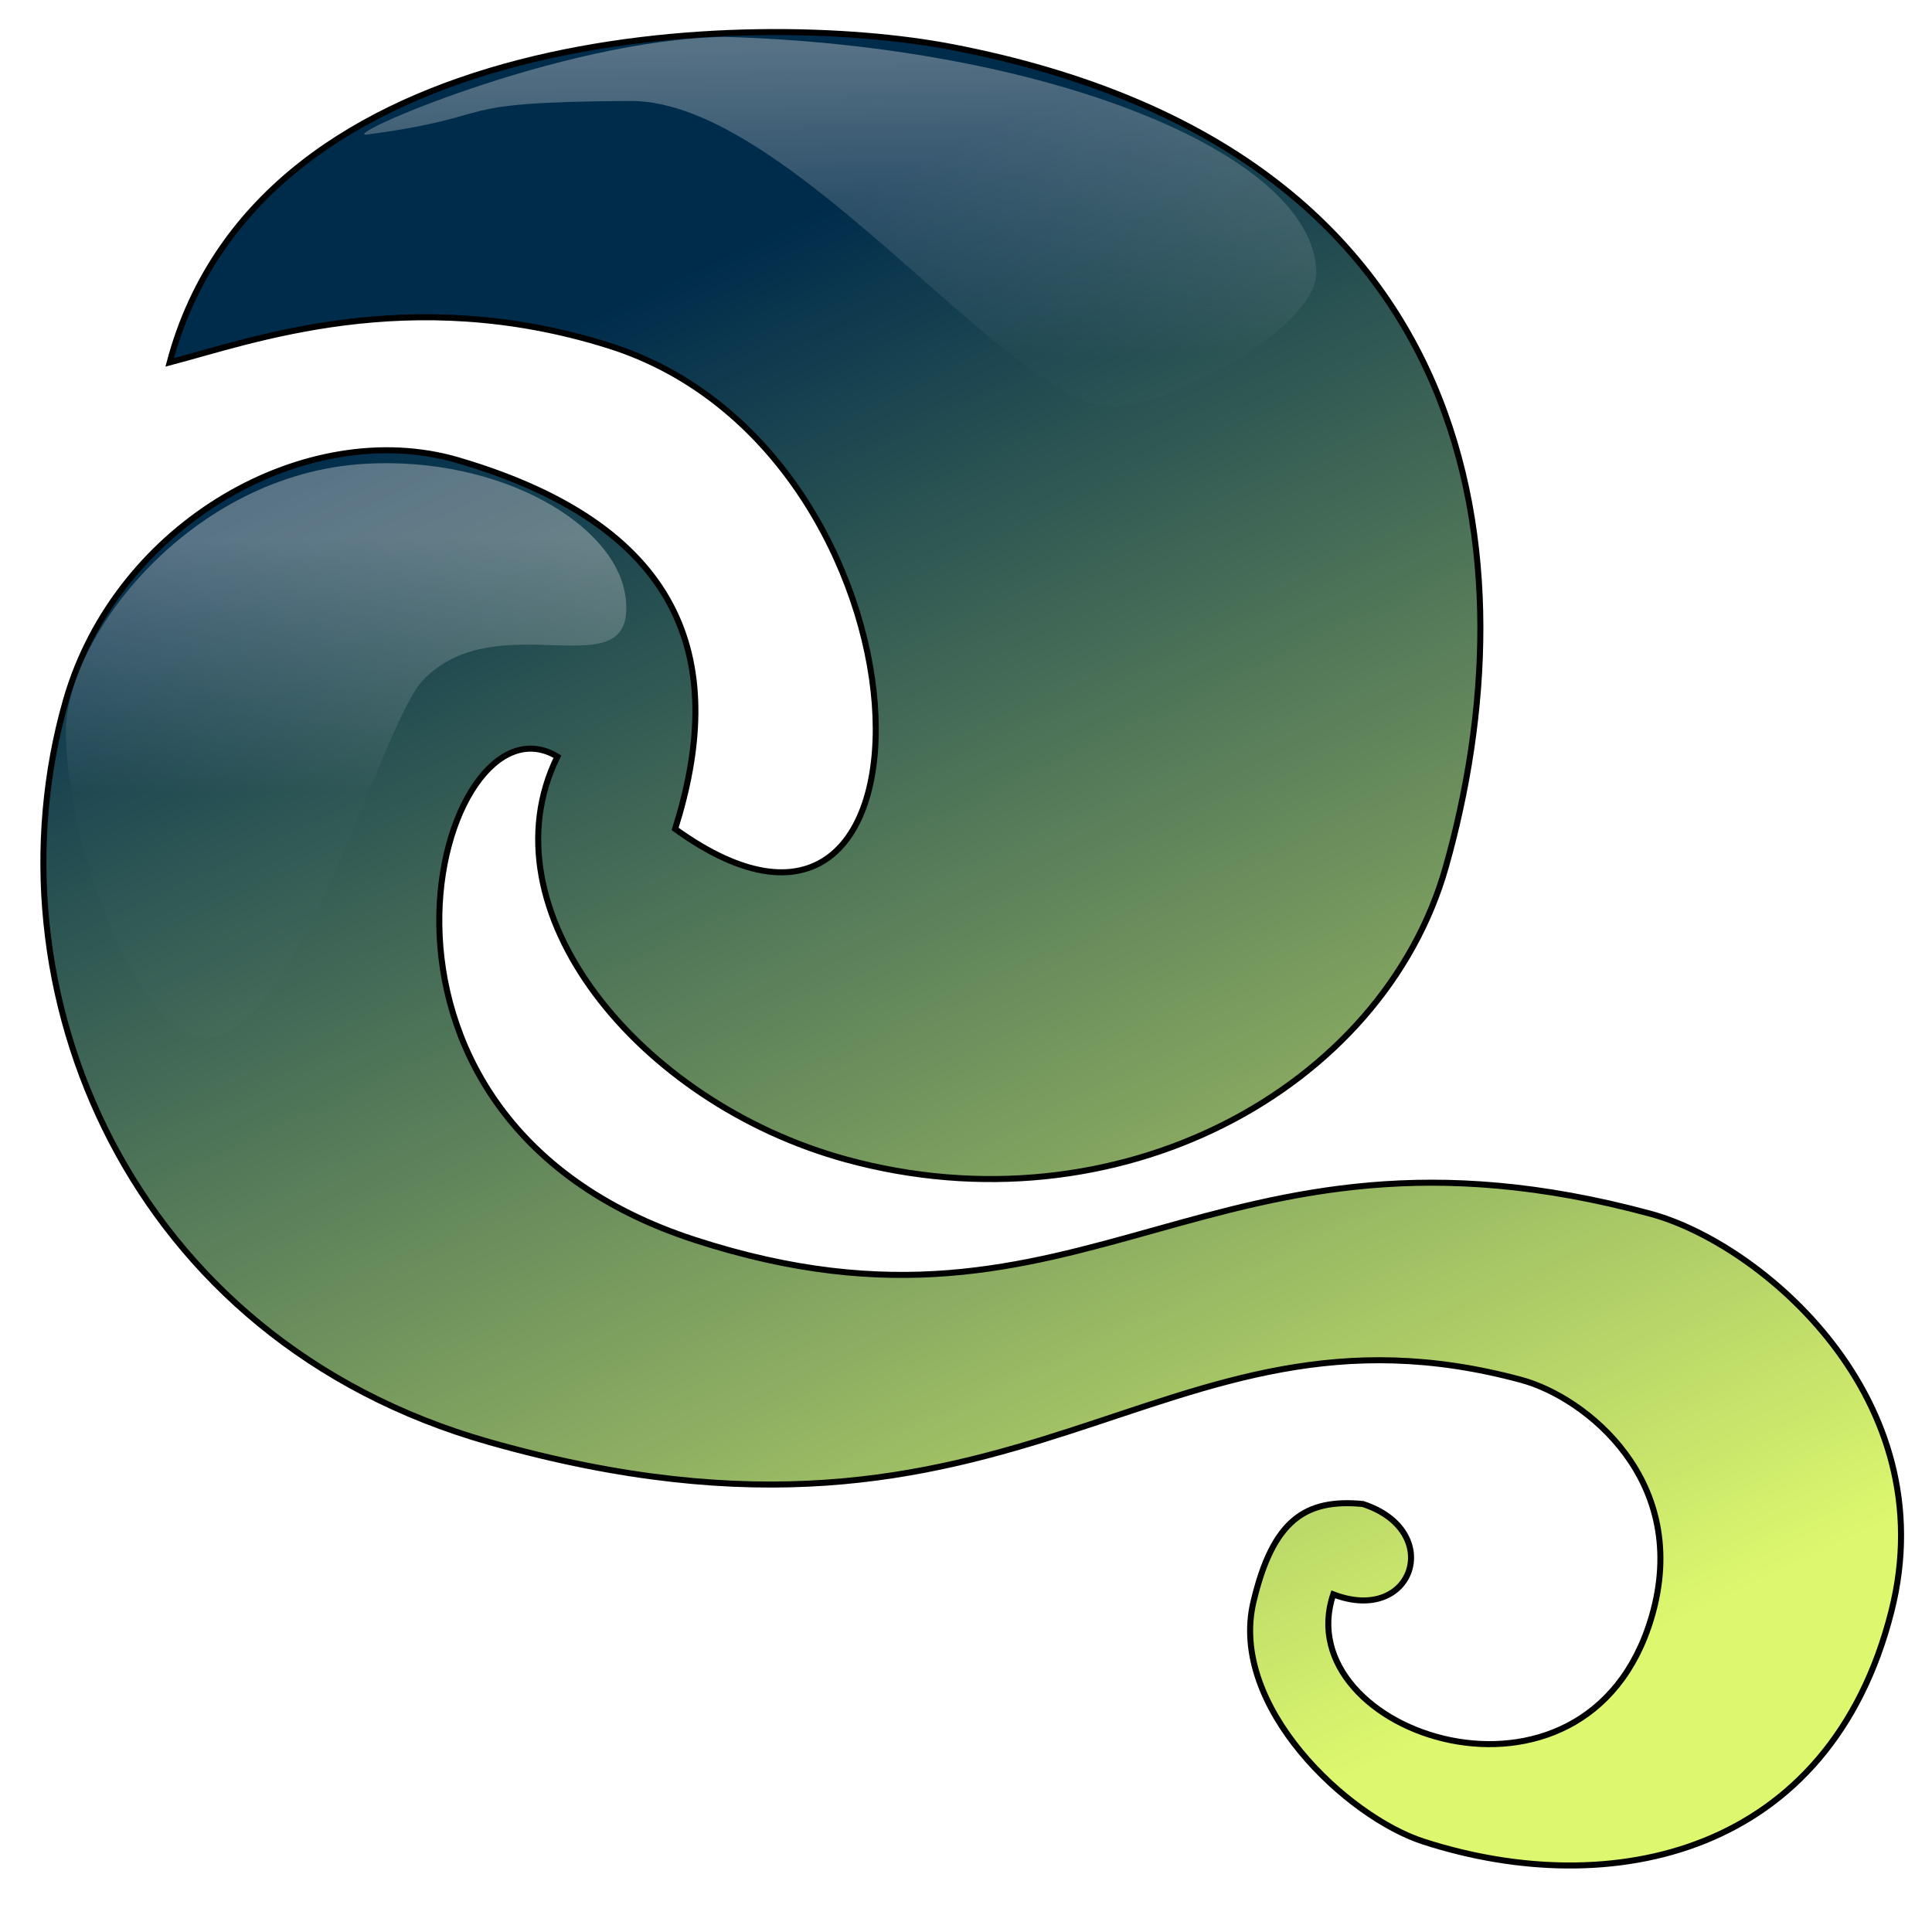
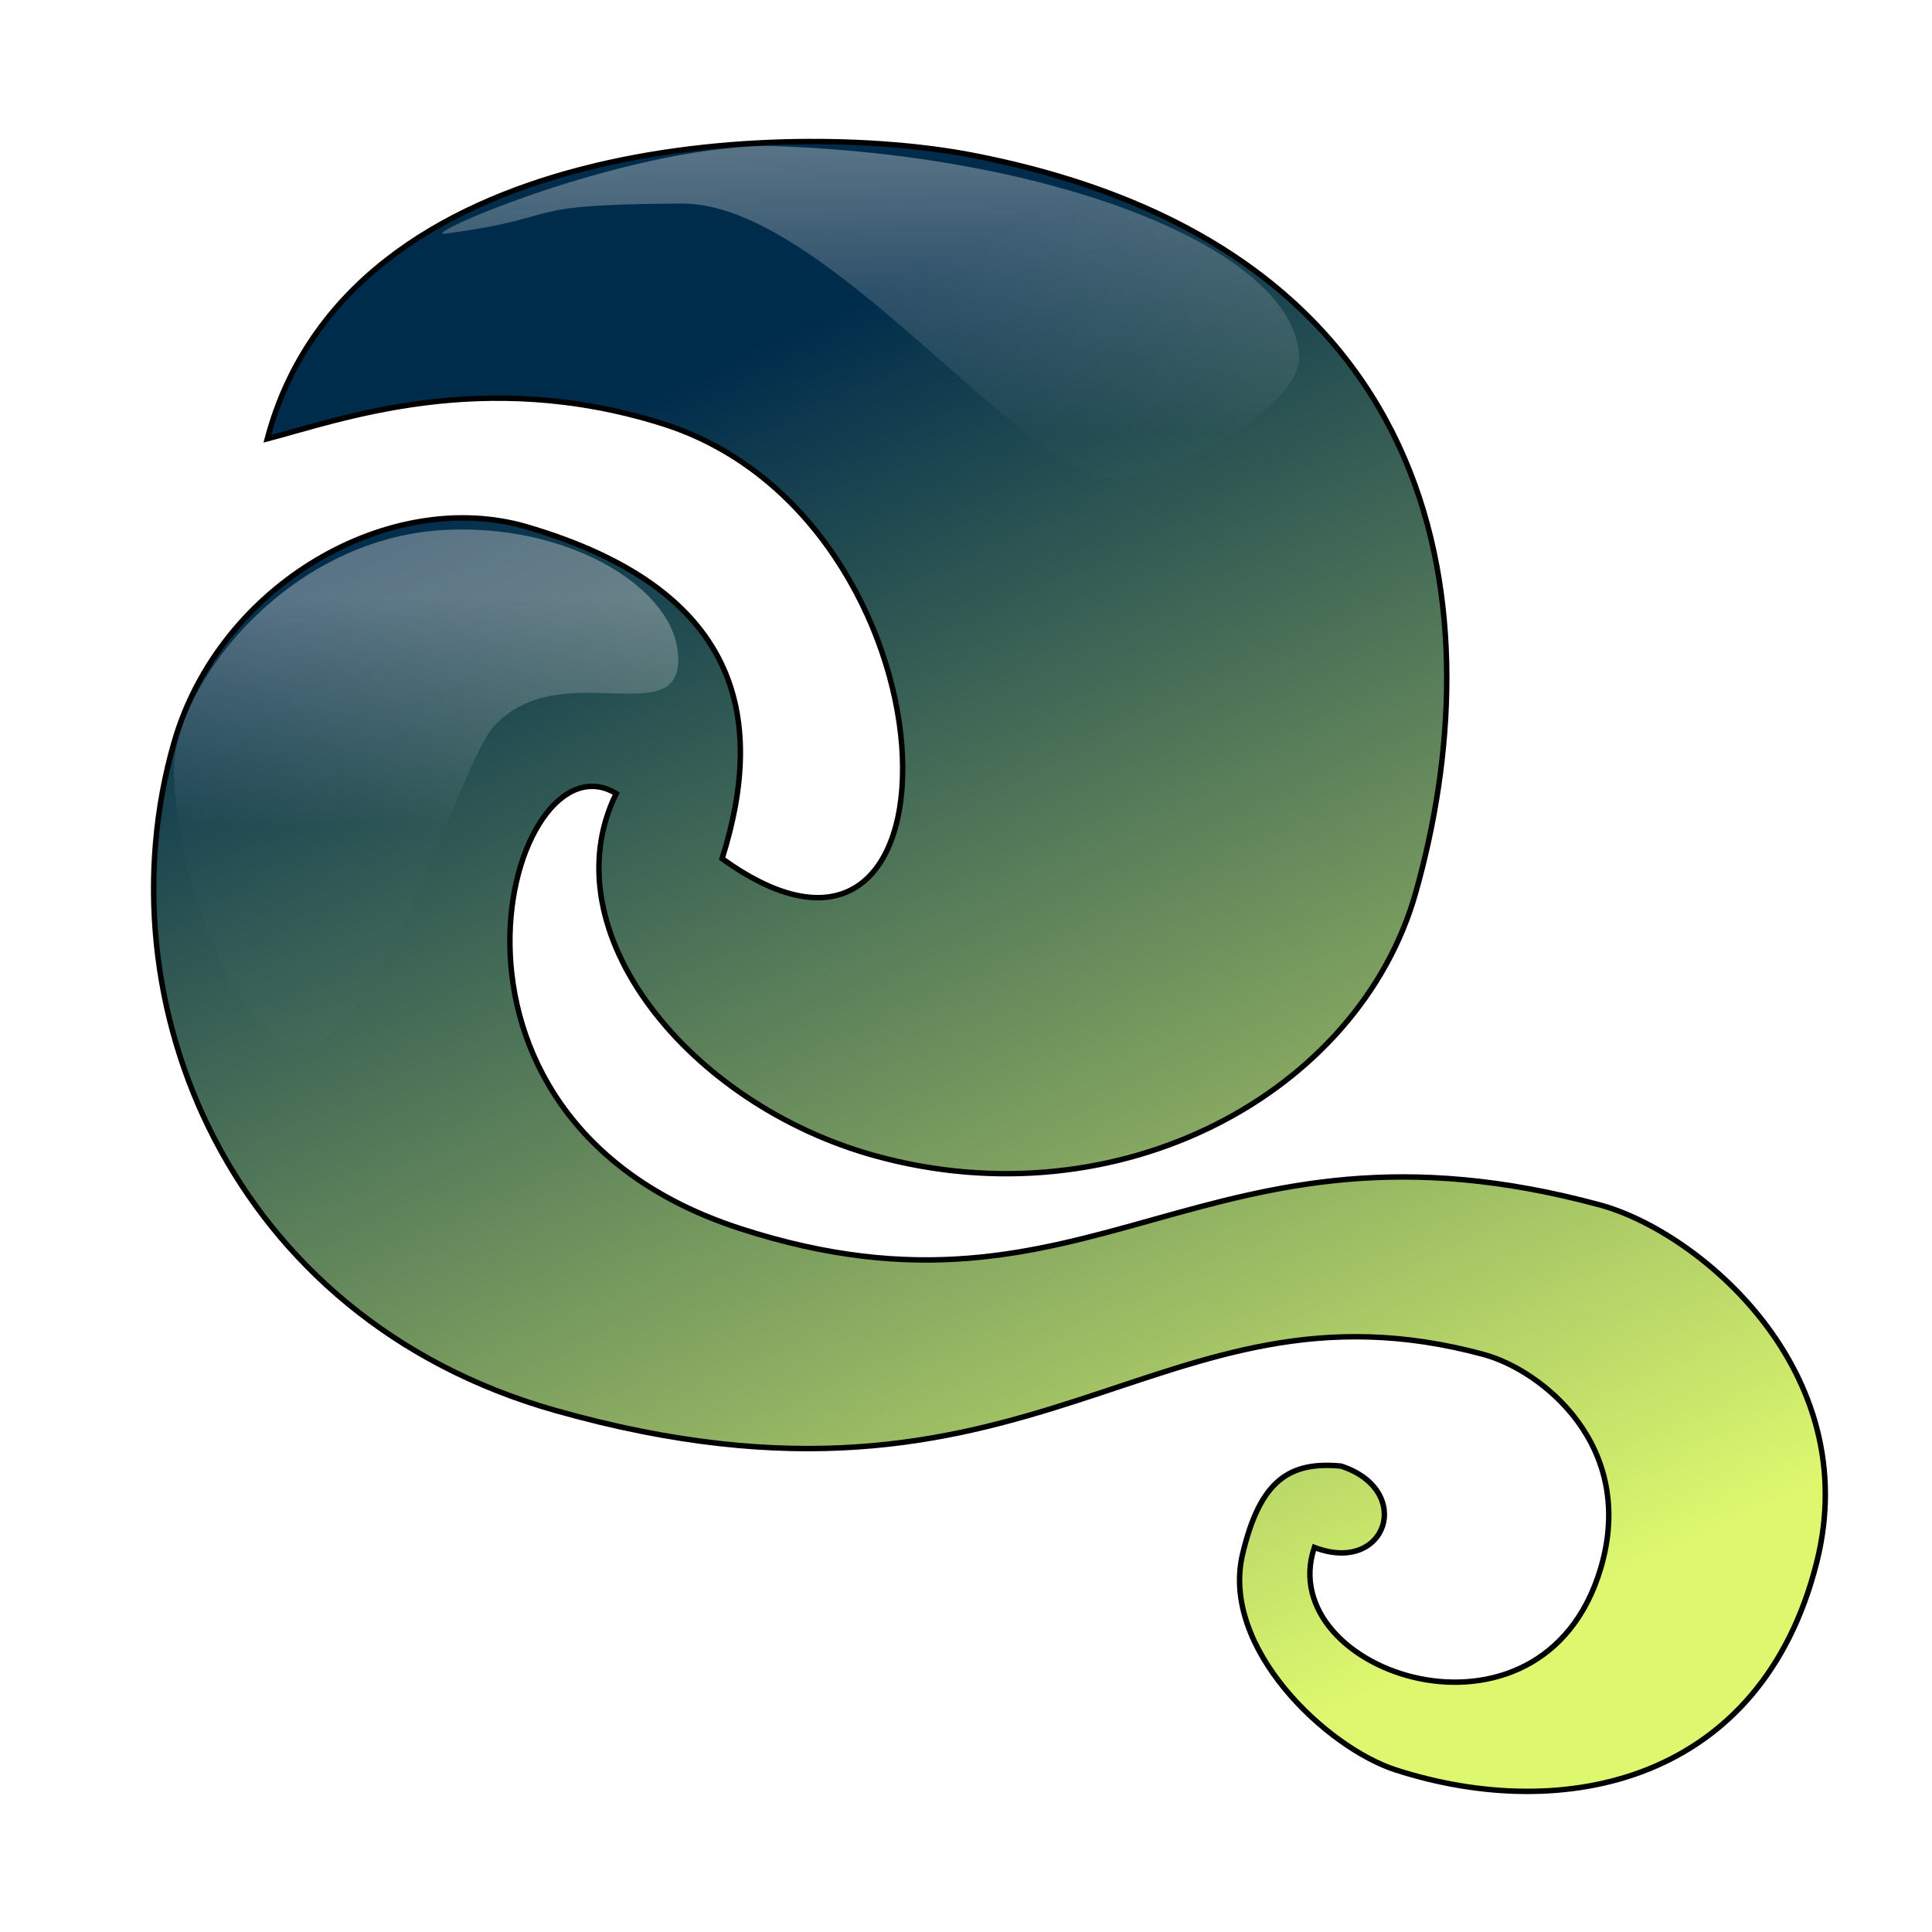
<svg xmlns="http://www.w3.org/2000/svg" xmlns:xlink="http://www.w3.org/1999/xlink" width="64px" height="64px" id="svg1353">
  <defs id="defs1355">
    <linearGradient id="linearGradient13013">
      <stop style="stop-color:#000000;stop-opacity:0.333;" offset="0" id="stop13015" />
      <stop style="stop-color:#000000;stop-opacity:0;" offset="1" id="stop13017" />
    </linearGradient>
    <linearGradient id="linearGradient13005">
      <stop style="stop-color:#1e2124;stop-opacity:1;" offset="0" id="stop13007" />
      <stop style="stop-color:#dfdfdf;stop-opacity:0;" offset="1" id="stop13009" />
    </linearGradient>
    <marker orient="auto" refY="0.0" refX="0.0" id="Torso" style="overflow:visible">
      <g id="g9290" transform="scale(0.7)">
        <path id="path9292" d="M -4.779,-3.24 C -2.429,-2.874 0.521,-1.302 0.258,0.388 C -0.005,2.078 -2.213,2.618 -4.563,2.252 C -6.913,1.886 -8.521,0.752 -8.258,-0.938 C -7.995,-2.628 -7.13,-3.605 -4.779,-3.24 z " style="fill:none;fill-opacity:0.75;fill-rule:evenodd;stroke:#000000;stroke-width:1.25;marker-start:none;marker-mid:none;marker-end:none" />
        <path id="path9294" d="M 4.46,0.089 C -2.556,-4.378 5.225,-3.906 -0.848,-8.72" style="fill:none;fill-opacity:0.75;fill-rule:evenodd;stroke:#000000;stroke-width:1pt;marker-end:none" />
        <path id="path9296" d="M 4.93,0.058 C -1.387,1.749 1.803,5.478 -4.945,7.546" style="fill:none;fill-opacity:0.75;fill-rule:evenodd;stroke:#000000;stroke-width:1pt;marker-start:none;marker-end:none" />
        <rect id="rect9298" transform="matrix(0.527536,-0.849533,0.887668,0.460484,0,0)" y="-1.741" x="-10.392" height="2.761" width="2.637" style="fill-rule:evenodd;stroke-width:1pt;marker-end:none" />
        <rect id="rect9300" transform="matrix(0.671205,-0.741272,0.790802,0.612072,0,0)" y="-7.963" x="4.959" height="2.861" width="2.733" style="fill-rule:evenodd;stroke-width:1pt;marker-end:none" />
        <path id="path9302" transform="matrix(6.793608e-17,-1.109517,1.109517,6.793608e-17,25.96648,19.71619)" d="M 16.78 -28.685 A 0.607 0.607 0 1 0 15.565,-28.685 A 0.607 0.607 0 1 0 16.78 -28.685 z" style="fill:#ff0000;fill-opacity:0.75;fill-rule:evenodd;stroke:#000000;stroke-width:1pt;marker-start:none;marker-end:none" />
        <path id="path9304" transform="matrix(6.793608e-17,-1.109517,1.109517,6.793608e-17,26.8245,16.99126)" d="M 16.78 -28.685 A 0.607 0.607 0 1 0 15.565,-28.685 A 0.607 0.607 0 1 0 16.78 -28.685 z" style="fill:#ff0000;fill-opacity:0.75;fill-rule:evenodd;stroke:#000000;stroke-width:1pt;marker-start:none;marker-end:none" />
      </g>
    </marker>
    <marker orient="auto" refY="0.0" refX="0.0" id="Scissors" style="overflow:visible">
      <path id="schere" style="marker-start:none" d="M 9.09,-3.606 C 8.12,-4.777 6.37,-4.736 5.062,-4.233 L -3.15,-1.155 C -5.538,-2.462 -7.898,-2.087 -7.898,-2.724 C -7.898,-3.221 -7.442,-3.112 -7.51,-4.407 C -7.576,-5.65 -8.874,-6.57 -10.1,-6.488 C -11.328,-6.496 -12.6,-5.555 -12.611,-4.258 C -12.702,-2.952 -11.604,-1.739 -10.304,-1.653 C -8.782,-1.427 -6.086,-2.349 -4.821,-0.082 C -5.763,1.656 -7.435,1.661 -8.947,1.574 C -10.201,1.501 -11.709,1.861 -12.307,3.095 C -12.886,4.277 -12.318,5.959 -10.99,6.321 C -9.65,6.813 -7.81,6.191 -7.491,4.65 C -7.245,3.462 -8.086,2.904 -7.764,2.473 C -7.52,2.148 -5.973,2.336 -3.216,1.098 L 5.676,4.233 C 6.8,4.547 8.173,4.536 9.168,3.431 L -0.052,-0.054 L 9.09,-3.606 z M -9.218,-5.507 C -7.923,-4.784 -8.029,-2.823 -9.374,-2.443 C -10.591,-2.02 -12.145,-3.202 -11.758,-4.521 C -11.53,-5.603 -10.104,-6.001 -9.218,-5.507 z M -9.162,2.511 C -7.811,3.01 -8.04,5.295 -9.414,5.602 C -10.325,5.919 -11.627,5.464 -11.72,4.39 C -11.897,3.085 -10.363,1.906 -9.162,2.511 z " />
    </marker>
    <marker orient="auto" refY="0.0" refX="0.0" id="Tail" style="overflow:visible">
      <g id="g9409" transform="scale(-1.2)">
        <path id="path9411" d="M -3.805,-3.959 L 0.544,-0.001" style="fill:none;fill-rule:evenodd;stroke:#000000;stroke-width:0.8;marker-start:none;marker-end:none;stroke-linecap:round" />
        <path id="path9413" d="M -1.287,-3.959 L 3.062,-0.001" style="fill:none;fill-rule:evenodd;stroke:#000000;stroke-width:0.8;marker-start:none;marker-end:none;stroke-linecap:round" />
        <path id="path9415" d="M 1.305,-3.959 L 5.654,-0.001" style="fill:none;fill-rule:evenodd;stroke:#000000;stroke-width:0.8;marker-start:none;marker-end:none;stroke-linecap:round" />
        <path id="path9417" d="M -3.805,4.178 L 0.544,0.22" style="fill:none;fill-rule:evenodd;stroke:#000000;stroke-width:0.8;marker-start:none;marker-end:none;stroke-linecap:round" />
        <path id="path9419" d="M -1.287,4.178 L 3.062,0.22" style="fill:none;fill-rule:evenodd;stroke:#000000;stroke-width:0.8;marker-start:none;marker-end:none;stroke-linecap:round" />
        <path id="path9421" d="M 1.305,4.178 L 5.654,0.22" style="fill:none;fill-rule:evenodd;stroke:#000000;stroke-width:0.8;marker-start:none;marker-end:none;stroke-linecap:round" />
      </g>
    </marker>
    <marker orient="auto" refY="0.0" refX="0.0" id="Arrow1Lend" style="overflow:visible;">
      <path id="path9454" d="M 0.0,0.0 L 5.0,-5.0 L -12.5,0.0 L 5.0,5.0 L 0.0,0.0 z " style="fill-rule:evenodd;stroke:#000000;stroke-width:1.0pt;marker-start:none;" transform="scale(0.8) rotate(180)" />
    </marker>
    <marker orient="auto" refY="0.0" refX="0.0" id="Arrow1Lstart" style="overflow:visible">
      <path id="path9457" d="M 0.0,0.0 L 5.0,-5.0 L -12.5,0.0 L 5.0,5.0 L 0.0,0.0 z " style="fill-rule:evenodd;stroke:#000000;stroke-width:1.0pt;marker-start:none" transform="scale(0.8)" />
    </marker>
    <linearGradient id="linearGradient8401">
      <stop style="stop-color:#dfdfdf;stop-opacity:0.014;" offset="0" id="stop8403" />
      <stop style="stop-color:#dfdfdf;stop-opacity:0.389;" offset="1" id="stop8405" />
    </linearGradient>
    <linearGradient id="linearGradient7515">
      <stop style="stop-color:#dfdfdf;stop-opacity:0.118;" offset="0" id="stop7517" />
      <stop style="stop-color:#dfdfdf;stop-opacity:0.667;" offset="1" id="stop7519" />
    </linearGradient>
    <linearGradient id="linearGradient7505">
      <stop style="stop-color:#ecc11c;stop-opacity:0.781;" offset="0" id="stop7507" />
      <stop style="stop-color:#dfdfdf;stop-opacity:0;" offset="1" id="stop7509" />
    </linearGradient>
    <linearGradient id="linearGradient3108">
      <stop style="stop-color:#002c4c;stop-opacity:1;" offset="0" id="stop3110" />
      <stop style="stop-color:#ddf86e;stop-opacity:1;" offset="1" id="stop3112" />
    </linearGradient>
-     <linearGradient xlink:href="#linearGradient3108" id="linearGradient3114" x1="26.246" y1="7.355" x2="49.439" y2="56.627" gradientUnits="userSpaceOnUse" />
-     <linearGradient xlink:href="#linearGradient8401" id="linearGradient7521" x1="14.974" y1="26.223" x2="14.946" y2="17.889" gradientUnits="userSpaceOnUse" />
-     <linearGradient xlink:href="#linearGradient8401" id="linearGradient7523" x1="25.248" y1="12.015" x2="25.066" y2="1.586" gradientUnits="userSpaceOnUse" />
+     <linearGradient xlink:href="#linearGradient3108" id="linearGradient3114" x1="26.246" y1="7.355" x2="49.439" y2="56.627" gradientUnits="userSpaceOnUse" gradientTransform="matrix(0.8998699,0,0,0.8998699,3.796767,3.732697)" />
+     <linearGradient xlink:href="#linearGradient8401" id="linearGradient7521" x1="14.974" y1="26.223" x2="14.946" y2="17.889" gradientUnits="userSpaceOnUse" gradientTransform="matrix(0.8998699,0,0,0.8998699,3.796767,3.732697)" />
+     <linearGradient xlink:href="#linearGradient8401" id="linearGradient7523" x1="25.248" y1="12.015" x2="25.066" y2="1.586" gradientUnits="userSpaceOnUse" gradientTransform="matrix(0.8998699,0,0,0.8998699,3.796767,3.732697)" />
    <linearGradient xlink:href="#linearGradient13005" id="linearGradient13011" x1="34.094" y1="39.464" x2="34.003" y2="28.227" gradientUnits="userSpaceOnUse" />
    <linearGradient xlink:href="#linearGradient13013" id="linearGradient13021" x1="21.182" y1="30.823" x2="47.005" y2="30.823" gradientUnits="userSpaceOnUse" />
  </defs>
  <g id="layer1">
-     <path style="fill:url(#linearGradient3114);fill-opacity:1.0;fill-rule:evenodd;stroke:#000000;stroke-width:0.2;stroke-linecap:round;stroke-linejoin:miter;stroke-opacity:1;stroke-miterlimit:4;stroke-dasharray:none;stroke-dashoffset:0;marker-start:none;marker-mid:none;opacity:1" d="M 5.621,12.005 C 8.613,0.739 24.882,0.273 31.561,1.564 C 49.391,5.01 50.714,18.753 47.894,28.72 C 45.808,36.097 36.982,40.866 28.017,38.405 C 21.144,36.518 15.972,30.125 18.465,25.065 C 14.557,22.685 10.42,36.988 23.025,41.076 C 36.089,45.317 40.017,36.244 54.668,40.206 C 58.334,41.194 64.441,46.327 62.655,53.377 C 60.614,61.464 53.367,63.009 47.162,61.007 C 44.63,60.193 40.707,56.524 41.521,53.07 C 42.167,50.333 43.255,49.645 45.144,49.821 C 47.867,50.706 46.826,53.836 44.166,52.815 C 42.608,57.43 52.564,60.826 54.707,53.583 C 56.048,49.054 52.517,46.286 50.398,45.712 C 38.301,42.437 34.011,52.812 16.21,47.77 C 4.248,44.38 -0.556,32.738 2.188,23.188 C 3.875,17.312 10.186,13.783 15.172,15.246 C 22.938,17.526 24.031,22.162 22.364,27.46 C 31.78,34.252 31.323,14.947 20.155,11.443 C 13.538,9.367 8.328,11.298 5.621,12.005 z " id="path1349" />
-     <path style="fill:url(#linearGradient7521);fill-opacity:1.0;fill-rule:evenodd;stroke:#000000;stroke-width:0;stroke-linecap:butt;stroke-linejoin:miter;stroke-opacity:1;stroke-miterlimit:4;stroke-dasharray:none" d="M 2.182,24.273 C 2.154,21.137 6.291,15.7 12.091,15.364 C 16.565,15.104 20.445,17.368 20.727,19.818 C 21.091,22.973 16.501,19.909 14,22.545 C 12.648,23.971 9.88,34.187 6.909,34.364 C 4.631,34.499 2.218,28.106 2.182,24.273 z " id="path3124" />
-     <path style="fill:url(#linearGradient7523);fill-opacity:1.0;fill-rule:evenodd;stroke:#000000;stroke-width:0;stroke-linecap:butt;stroke-linejoin:miter;stroke-opacity:1;stroke-miterlimit:4;stroke-dasharray:none" d="M 12.182,4.455 C 11.031,4.611 18.568,1.301 24.02,1.222 C 34.592,1.525 43.49,5.047 43.604,8.993 C 43.657,10.822 38.845,13.454 36.877,13.469 C 33.525,13.543 26.182,3.315 20.882,3.345 C 14.533,3.38 16.851,3.821 12.182,4.455 z " id="path3126" />
+     <path style="opacity:1;fill:url(#linearGradient3114);fill-opacity:1;fill-rule:evenodd;stroke:#000000;stroke-width:0.18;stroke-linecap:round;stroke-linejoin:miter;marker-start:none;marker-mid:none;stroke-miterlimit:4;stroke-dasharray:none;stroke-dashoffset:0;stroke-opacity:1" d="M 8.854,14.536 C 11.547,4.398 26.188,3.978 32.198,5.14 C 48.242,8.241 49.433,20.608 46.895,29.577 C 45.018,36.215 37.075,40.507 29.008,38.292 C 22.824,36.594 18.169,30.841 20.413,26.288 C 16.896,24.146 13.173,37.017 24.516,40.696 C 36.273,44.512 39.807,36.347 52.991,39.913 C 56.29,40.802 61.785,45.421 60.178,51.765 C 58.342,59.042 51.821,60.432 46.236,58.631 C 43.958,57.898 40.428,54.597 41.161,51.489 C 41.741,49.026 42.721,48.407 44.42,48.565 C 46.871,49.362 45.934,52.179 43.54,51.26 C 42.138,55.413 51.097,58.468 53.026,51.95 C 54.233,47.875 51.055,45.384 49.148,44.868 C 38.263,41.921 34.402,51.257 18.384,46.719 C 7.619,43.669 3.296,33.193 5.765,24.599 C 7.284,19.311 12.963,16.136 17.449,17.452 C 24.438,19.504 25.422,23.676 23.921,28.443 C 32.394,34.555 31.983,17.183 21.934,14.03 C 15.979,12.162 11.291,13.899 8.854,14.536 z " id="path1349" />
+     <path style="fill:url(#linearGradient7521);fill-opacity:1;fill-rule:evenodd;stroke:#000000;stroke-width:0;stroke-linecap:butt;stroke-linejoin:miter;stroke-miterlimit:4;stroke-dasharray:none;stroke-opacity:1" d="M 5.76,25.575 C 5.735,22.753 9.457,17.86 14.677,17.558 C 18.703,17.325 22.195,19.362 22.449,21.566 C 22.776,24.406 18.646,21.648 16.395,24.021 C 15.178,25.303 12.687,34.496 10.014,34.656 C 7.964,34.778 5.792,29.025 5.76,25.575 z " id="path3124" />
+     <path style="fill:url(#linearGradient7523);fill-opacity:1;fill-rule:evenodd;stroke:#000000;stroke-width:0;stroke-linecap:butt;stroke-linejoin:miter;stroke-miterlimit:4;stroke-dasharray:none;stroke-opacity:1" d="M 14.759,7.741 C 13.723,7.882 20.506,4.903 25.412,4.832 C 34.925,5.105 42.932,8.274 43.035,11.825 C 43.083,13.471 38.752,15.839 36.981,15.853 C 33.965,15.919 27.357,6.716 22.588,6.743 C 16.874,6.774 18.96,7.171 14.759,7.741 z " id="path3126" />
  </g>
</svg>
